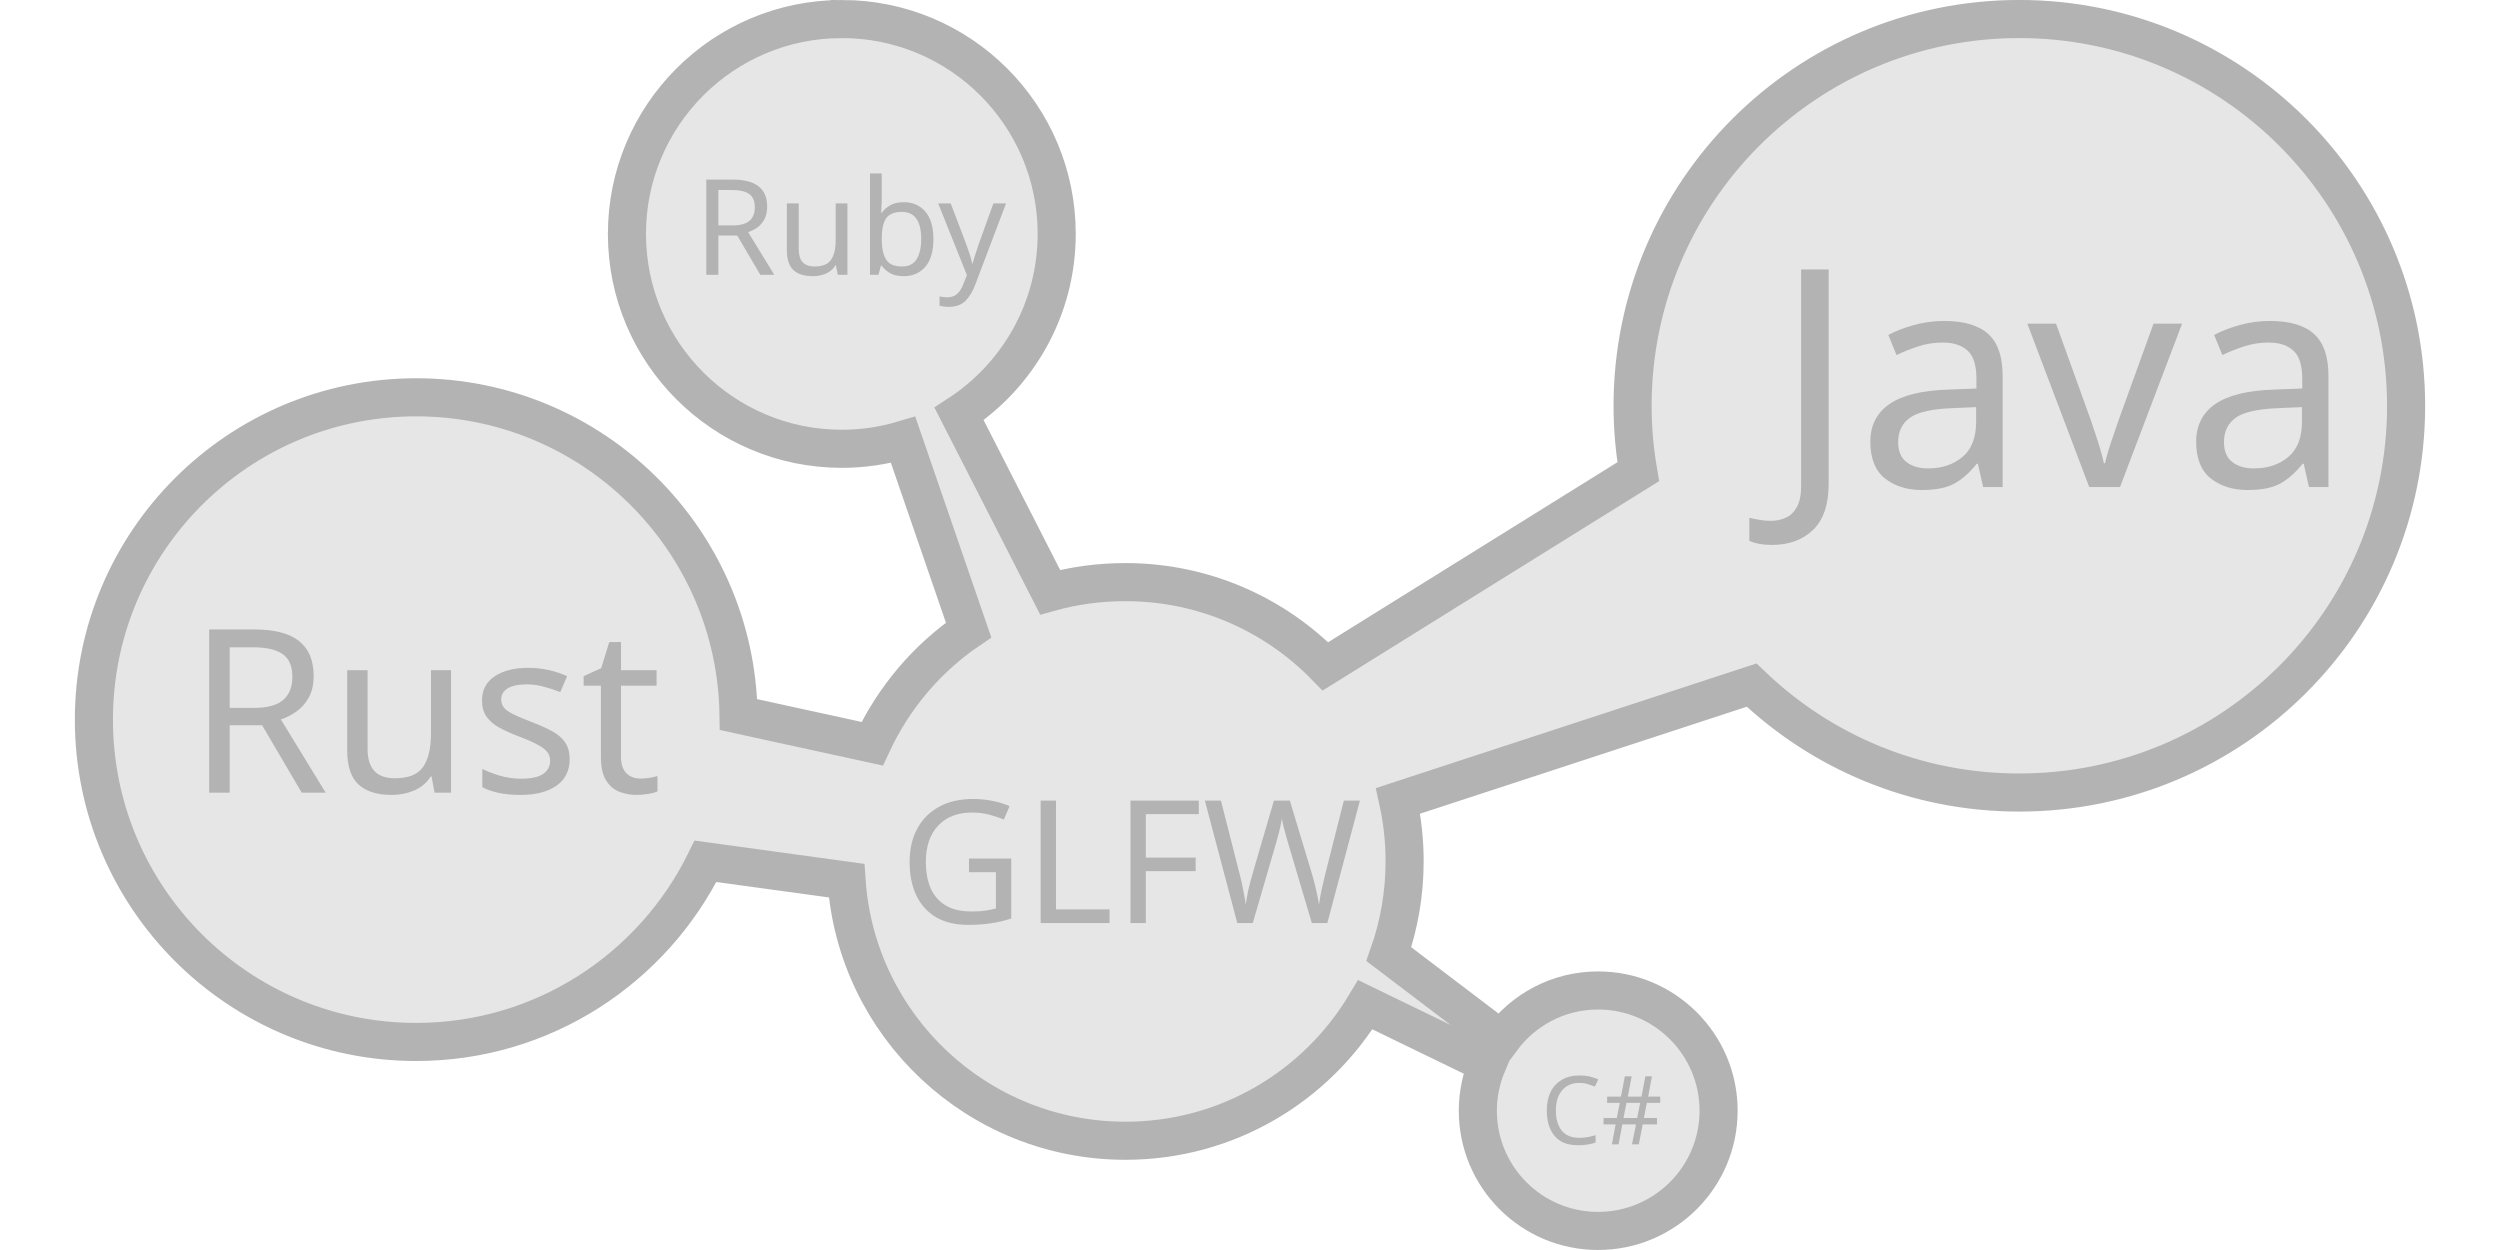
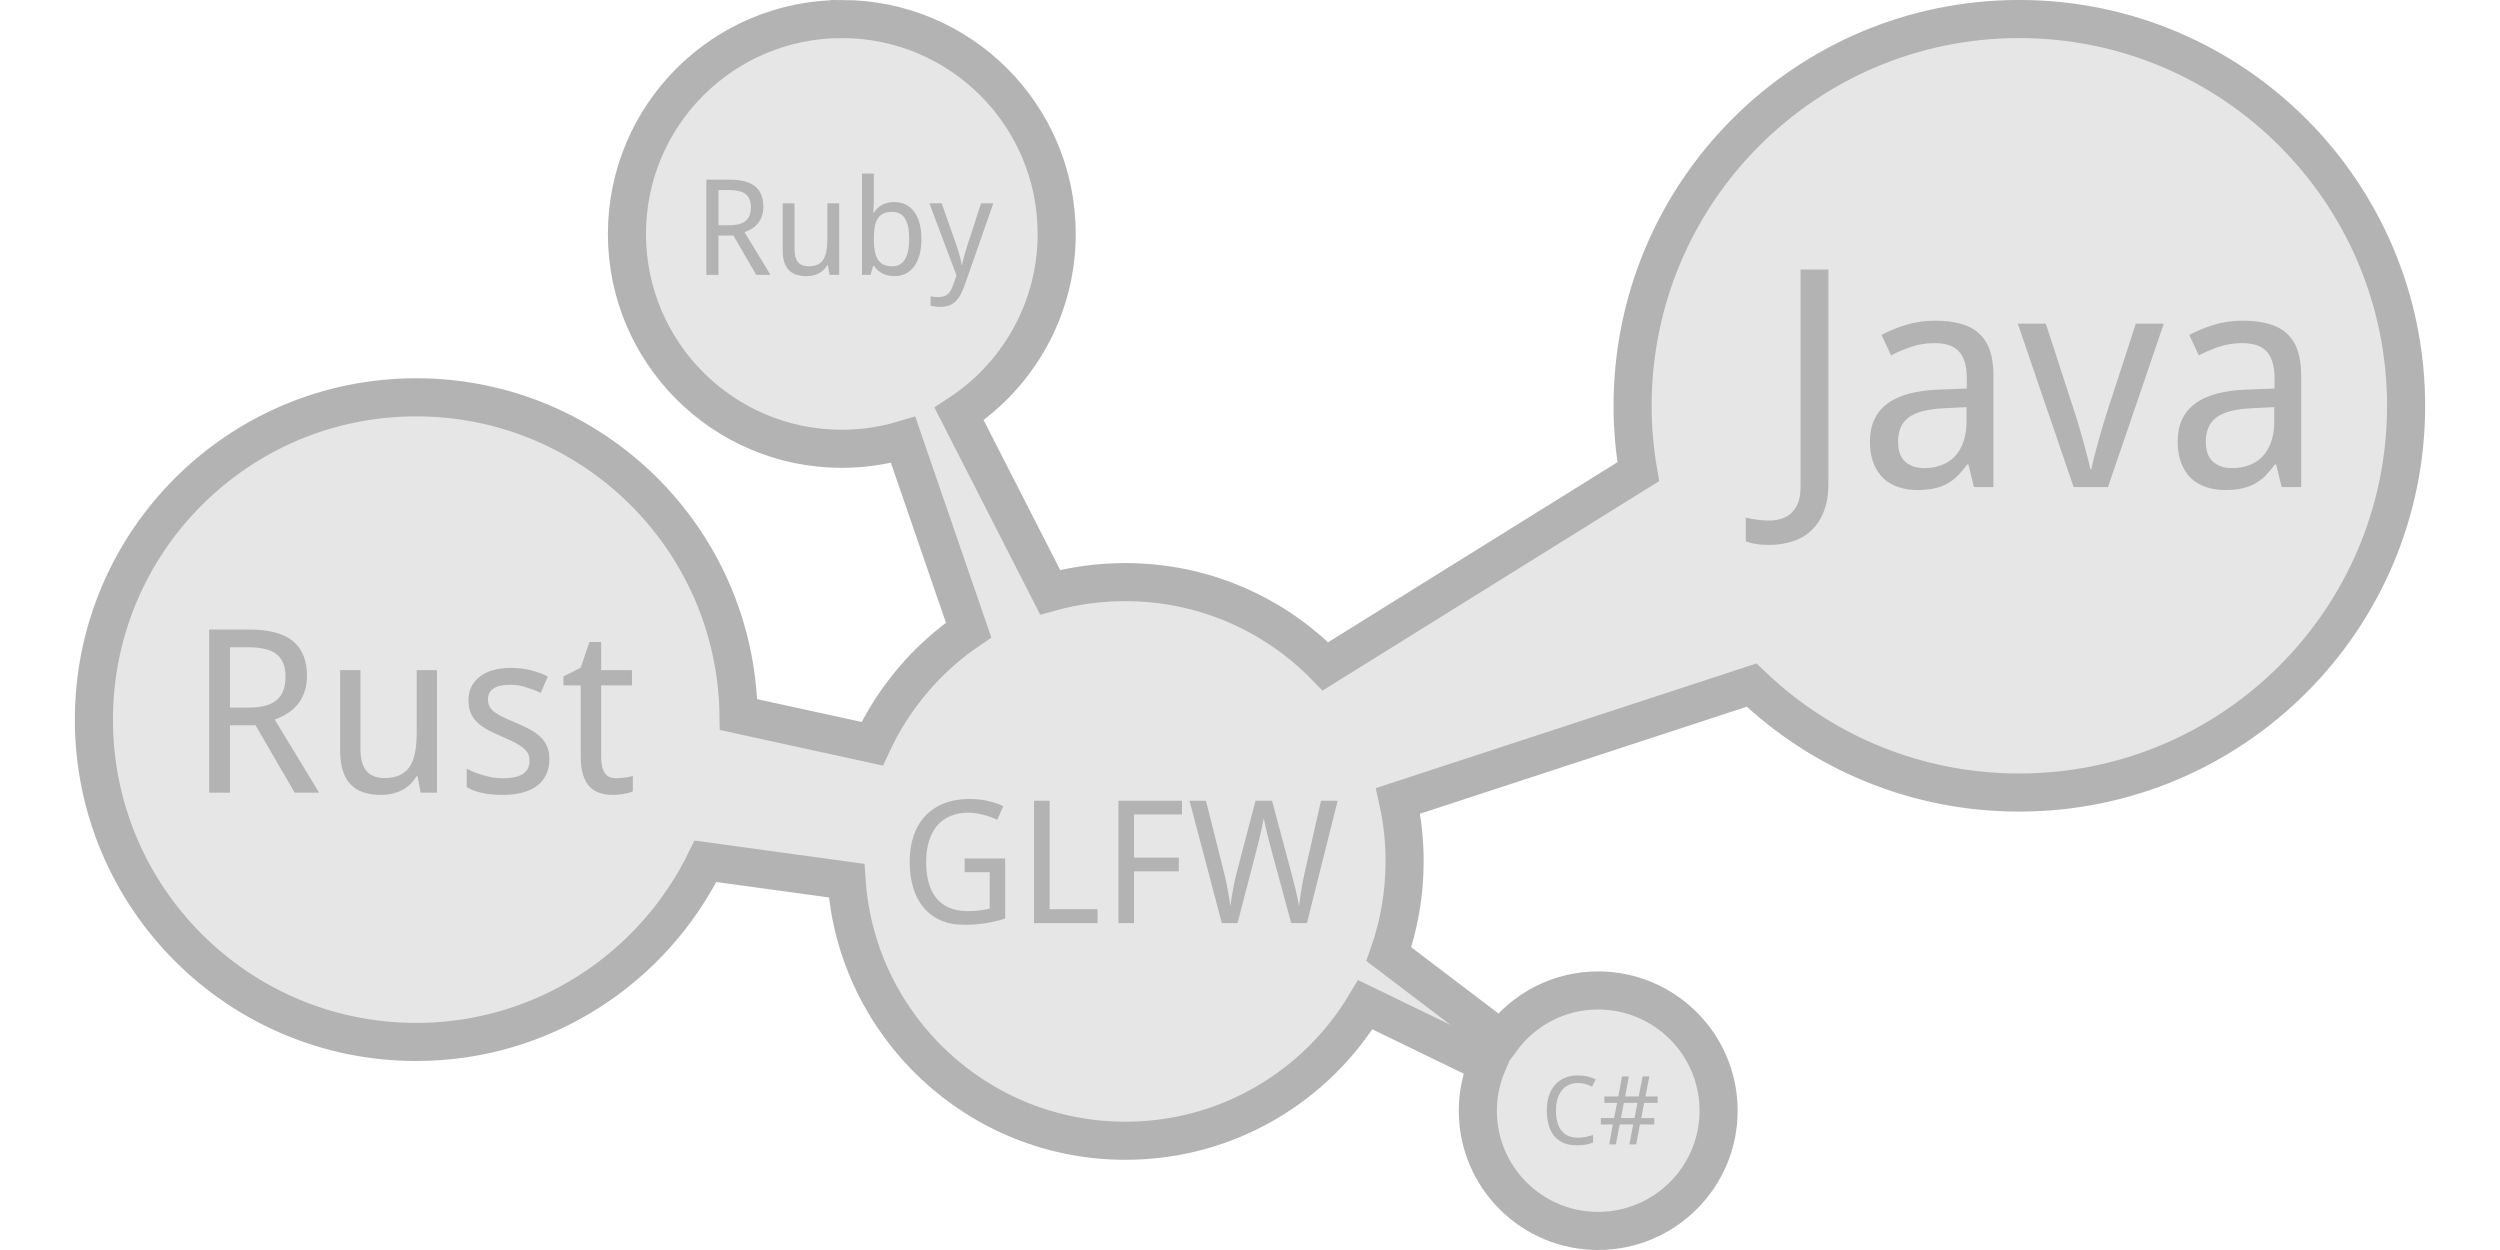
<svg xmlns="http://www.w3.org/2000/svg" width="160" height="80" id="svg3484" version="1.1">
  <defs id="defs3486" />
  <g id="layer1" transform="translate(0,-972.3622)">
    <g id="g4532" transform="matrix(0.6095238,0,0,0.6095238,-233.6893,-60.23412)">
      <path id="path3424-76-5-1-1" d="m 471.787,1696.103 c -12.461,0 -22.562,10.101 -22.562,22.562 0,12.461 10.102,22.562 22.562,22.562 2.245,0 4.391,-0.327 6.438,-0.938 l 6.875,19.969 c -4.369,2.967 -7.875,7.108 -10.125,11.938 l -14.031,-3.063 c -0.284,-18.447 -15.33,-33.312 -33.844,-33.312 -18.691,-1e-4 -33.844,15.152 -33.844,33.844 0,18.692 15.152,33.844 33.844,33.844 13.345,0 24.864,-7.748 30.375,-18.969 l 14.812,2.031 c 1.037,15.258 13.76,27.312 29.281,27.312 10.697,0 20.063,-5.727 25.188,-14.281 l 12.812,6.219 c -0.639,1.512 -1,3.162 -1,4.906 0,6.978 5.647,12.625 12.625,12.625 6.978,0 12.656,-5.647 12.656,-12.625 0,-6.978 -5.678,-12.625 -12.656,-12.625 -4.176,0 -7.856,2.034 -10.156,5.156 l -11.812,-8.969 c 1.072,-3.047 1.656,-6.337 1.656,-9.75 0,-2.182 -0.235,-4.298 -0.688,-6.344 l 37.125,-12.156 c 7.296,6.998 17.186,11.281 28.094,11.281 22.43,0 40.625,-18.164 40.625,-40.594 0,-22.43 -18.195,-40.625 -40.625,-40.625 -22.43,0 -40.594,18.195 -40.594,40.625 0,2.355 0.209,4.661 0.594,6.906 l -32.844,20.438 c -5.327,-5.457 -12.772,-8.844 -21,-8.844 -2.737,0 -5.393,0.361 -7.906,1.062 l -9.562,-18.719 c 6.16,-4.028 10.25,-10.997 10.25,-18.906 0,-12.461 -10.102,-22.562 -22.562,-22.562 z" style="color:#000000;fill:#e6e6e6;fill-opacity:1;fill-rule:nonzero;stroke:#b3b3b3;stroke-width:4;stroke-miterlimit:4;stroke-opacity:1;stroke-dasharray:none;marker:none;visibility:visible;display:inline;overflow:visible;enable-background:accumulate" />
-       <text id="text4355-7-4" y="1791.029" x="477.814" style="font-size:12px;font-style:normal;font-variant:normal;font-weight:normal;font-stretch:normal;line-height:125%;letter-spacing:0px;word-spacing:0px;fill:#b3b3b3;fill-opacity:1;stroke:none;font-family:Droid Serif;-inkscape-font-specification:Droid Serif" xml:space="preserve">
-         <tspan style="font-size:18px;font-style:normal;font-variant:normal;font-weight:normal;font-stretch:normal;fill:#b3b3b3;font-family:Droid Sans;-inkscape-font-specification:Droid Sans" y="1791.029" x="477.814" id="tspan4357-1-6">GLFW</tspan>
-       </text>
-       <text id="text4355-7-4-2" y="1745.244" x="569.58" style="font-size:12px;font-style:normal;font-variant:normal;font-weight:normal;font-stretch:normal;line-height:125%;letter-spacing:0px;word-spacing:0px;fill:#b3b3b3;fill-opacity:1;stroke:none;font-family:Droid Serif;-inkscape-font-specification:Droid Serif" xml:space="preserve">
-         <tspan style="font-size:32px;font-style:normal;font-variant:normal;font-weight:normal;font-stretch:normal;fill:#b3b3b3;font-family:Droid Sans;-inkscape-font-specification:Droid Sans" y="1745.244" x="569.58" id="tspan4357-1-6-4">Java</tspan>
-       </text>
-       <text id="text4355-7-4-2-6" y="1777.334" x="403.032" style="font-size:12px;font-style:normal;font-variant:normal;font-weight:normal;font-stretch:normal;line-height:125%;letter-spacing:0px;word-spacing:0px;fill:#b3b3b3;fill-opacity:1;stroke:none;font-family:Droid Serif;-inkscape-font-specification:Droid Serif" xml:space="preserve">
-         <tspan style="font-size:24px;font-style:normal;font-variant:normal;font-weight:normal;font-stretch:normal;fill:#b3b3b3;font-family:Droid Sans;-inkscape-font-specification:Droid Sans" y="1777.334" x="403.032" id="tspan4357-1-6-4-2">Rust</tspan>
-       </text>
-       <text id="text4355-7-4-2-4" y="1814.262" x="545.2" style="font-size:12px;font-style:normal;font-variant:normal;font-weight:normal;font-stretch:normal;line-height:125%;letter-spacing:0px;word-spacing:0px;fill:#b3b3b3;fill-opacity:1;stroke:none;font-family:Droid Serif;-inkscape-font-specification:Droid Serif" xml:space="preserve">
-         <tspan style="font-size:10px;font-style:normal;font-variant:normal;font-weight:normal;font-stretch:normal;fill:#b3b3b3;font-family:Droid Sans;-inkscape-font-specification:Droid Sans" y="1814.262" x="545.2" id="tspan4357-1-6-4-7">C#</tspan>
-       </text>
-       <text id="text4355-7-4-2-6-0" y="1722.962" x="456.2" style="font-size:12px;font-style:normal;font-variant:normal;font-weight:normal;font-stretch:normal;line-height:125%;letter-spacing:0px;word-spacing:0px;fill:#b3b3b3;fill-opacity:1;stroke:none;font-family:Droid Serif;-inkscape-font-specification:Droid Serif" xml:space="preserve">
-         <tspan style="font-size:14px;font-style:normal;font-variant:normal;font-weight:normal;font-stretch:normal;fill:#b3b3b3;font-family:Droid Sans;-inkscape-font-specification:Droid Sans" y="1722.962" x="456.2" id="tspan4357-1-6-4-2-5">Ruby</tspan>
-       </text>
+       <g style="font-size:12px;font-style:normal;font-variant:normal;font-weight:normal;font-stretch:normal;line-height:125%;letter-spacing:0px;word-spacing:0px;fill:#b3b3b3;fill-opacity:1;stroke:none;font-family:Droid Serif;-inkscape-font-specification:Droid Serif" id="text4355-7-4">
+         <path d="m 484.687,1784.244 4.254,0 0,6.302 c -0.322,0.105 -0.647,0.199 -0.976,0.281 -0.328,0.082 -0.665,0.149 -1.011,0.202 -0.346,0.059 -0.709,0.102 -1.09,0.132 -0.381,0.029 -0.791,0.044 -1.23,0.044 -0.92,0 -1.734,-0.152 -2.443,-0.457 -0.709,-0.31 -1.307,-0.75 -1.793,-1.318 -0.486,-0.574 -0.855,-1.269 -1.107,-2.083 -0.252,-0.82 -0.378,-1.74 -0.378,-2.76 0,-1.008 0.138,-1.919 0.413,-2.733 0.281,-0.814 0.688,-1.506 1.222,-2.074 0.533,-0.574 1.189,-1.014 1.969,-1.318 0.785,-0.31 1.679,-0.466 2.681,-0.466 0.65,0 1.274,0.064 1.872,0.193 0.598,0.129 1.154,0.316 1.67,0.562 l -0.633,1.424 c -0.211,-0.1 -0.439,-0.193 -0.686,-0.281 -0.24,-0.088 -0.489,-0.164 -0.747,-0.229 -0.258,-0.07 -0.524,-0.126 -0.8,-0.167 -0.27,-0.041 -0.539,-0.062 -0.809,-0.062 -0.715,0 -1.348,0.12 -1.898,0.36 -0.551,0.234 -1.014,0.574 -1.389,1.02 -0.369,0.445 -0.65,0.987 -0.844,1.626 -0.193,0.639 -0.29,1.359 -0.29,2.162 0,0.762 0.079,1.459 0.237,2.092 0.164,0.633 0.422,1.178 0.773,1.635 0.352,0.457 0.806,0.811 1.362,1.063 0.557,0.252 1.228,0.378 2.013,0.378 0.258,0 0.492,-0.01 0.703,-0.018 0.217,-0.018 0.416,-0.038 0.598,-0.061 0.182,-0.024 0.352,-0.05 0.51,-0.079 0.164,-0.035 0.322,-0.067 0.475,-0.097 l 0,-3.832 -2.628,0 0,-1.441" style="font-size:18px;fill:#b3b3b3;font-family:Droid Sans;-inkscape-font-specification:Droid Sans" id="path3000" />
+         <path d="m 491.973,1791.029 0,-12.85 1.635,0 0,11.391 5.036,0 0,1.459 -6.671,0" style="font-size:18px;fill:#b3b3b3;font-family:Droid Sans;-inkscape-font-specification:Droid Sans" id="path3002" />
+         <path d="m 502.467,1791.029 -1.635,0 0,-12.85 6.671,0 0,1.441 -5.036,0 0,4.535 4.702,0 0,1.441 -4.702,0 0,5.432" style="font-size:18px;fill:#b3b3b3;font-family:Droid Sans;-inkscape-font-specification:Droid Sans" id="path3004" />
+         <path d="m 515.229,1778.18 1.731,0 2.013,7.523 c 0.088,0.328 0.173,0.656 0.255,0.984 0.088,0.328 0.167,0.647 0.237,0.958 0.076,0.305 0.141,0.595 0.193,0.87 0.059,0.275 0.105,0.524 0.141,0.747 0.023,-0.223 0.053,-0.466 0.088,-0.73 0.035,-0.264 0.076,-0.539 0.123,-0.826 0.047,-0.293 0.097,-0.589 0.149,-0.888 0.059,-0.305 0.12,-0.601 0.185,-0.888 l 1.758,-7.752 1.749,0 -3.226,12.85 -1.652,0 -2.232,-8.244 c -0.082,-0.299 -0.161,-0.607 -0.237,-0.923 -0.076,-0.316 -0.146,-0.612 -0.211,-0.888 -0.07,-0.322 -0.138,-0.636 -0.202,-0.94 -0.065,0.299 -0.129,0.609 -0.193,0.932 -0.059,0.275 -0.126,0.577 -0.202,0.905 -0.07,0.328 -0.146,0.65 -0.229,0.967 l -2.127,8.191 -1.652,0 -3.393,-12.85 1.731,0 1.96,7.814 c 0.07,0.27 0.135,0.551 0.193,0.844 0.059,0.287 0.111,0.574 0.158,0.861 0.053,0.287 0.1,0.566 0.141,0.835 0.041,0.264 0.076,0.507 0.105,0.73 0.029,-0.217 0.064,-0.469 0.105,-0.756 0.047,-0.287 0.1,-0.589 0.158,-0.905 0.059,-0.316 0.12,-0.636 0.185,-0.958 0.07,-0.328 0.144,-0.636 0.22,-0.923 l 1.978,-7.541" style="font-size:18px;fill:#b3b3b3;font-family:Droid Sans;-inkscape-font-specification:Droid Sans" id="path3006" />
+       </g>
+       <g style="font-size:12px;font-style:normal;font-variant:normal;font-weight:normal;font-stretch:normal;line-height:125%;letter-spacing:0px;word-spacing:0px;fill:#b3b3b3;fill-opacity:1;stroke:none;font-family:Droid Serif;-inkscape-font-specification:Droid Serif" id="text4355-7-4-2">
+         <path d="m 569.126,1751.322 c -0.531,0 -0.995,-0.036 -1.391,-0.109 -0.396,-0.062 -0.74,-0.151 -1.031,-0.266 l 0,-2.5 c 0.354,0.094 0.734,0.167 1.141,0.219 0.406,0.062 0.844,0.094 1.312,0.094 0.385,0 0.771,-0.052 1.156,-0.156 0.396,-0.094 0.75,-0.271 1.062,-0.531 0.323,-0.26 0.583,-0.62 0.781,-1.078 0.198,-0.458 0.297,-1.042 0.297,-1.75 l 0,-22.844 2.922,0 0,22.531 c 0,1.094 -0.156,2.042 -0.469,2.844 -0.302,0.802 -0.729,1.464 -1.281,1.984 -0.542,0.531 -1.198,0.922 -1.969,1.172 -0.76,0.26 -1.604,0.391 -2.531,0.391" style="font-size:32px;fill:#b3b3b3;font-family:Droid Sans;-inkscape-font-specification:Droid Sans" id="path3027" />
+         <path d="m 590.658,1745.244 -0.578,-2.375 -0.125,0 c -0.344,0.469 -0.688,0.875 -1.031,1.219 -0.344,0.333 -0.719,0.609 -1.125,0.828 -0.406,0.219 -0.859,0.38 -1.359,0.484 -0.5,0.104 -1.078,0.156 -1.734,0.156 -0.719,0 -1.38,-0.104 -1.984,-0.312 -0.604,-0.198 -1.13,-0.505 -1.578,-0.922 -0.438,-0.427 -0.781,-0.958 -1.031,-1.594 -0.25,-0.646 -0.375,-1.406 -0.375,-2.281 0,-1.708 0.599,-3.021 1.797,-3.938 1.208,-0.917 3.042,-1.417 5.5,-1.5 l 2.875,-0.109 0,-1.078 c -10e-6,-0.698 -0.078,-1.281 -0.234,-1.75 -0.146,-0.469 -0.365,-0.844 -0.656,-1.125 -0.281,-0.292 -0.635,-0.5 -1.062,-0.625 -0.417,-0.125 -0.896,-0.187 -1.438,-0.188 -0.865,10e-5 -1.672,0.125 -2.422,0.375 -0.74,0.25 -1.453,0.552 -2.141,0.906 l -1,-2.141 c 0.771,-0.417 1.63,-0.771 2.578,-1.062 0.948,-0.292 1.943,-0.438 2.984,-0.438 1.062,0 1.979,0.109 2.75,0.328 0.781,0.208 1.422,0.547 1.922,1.016 0.51,0.458 0.891,1.047 1.141,1.766 0.25,0.719 0.375,1.589 0.375,2.609 l 0,11.75 -2.047,0 m -5.219,-1.984 c 0.635,0 1.224,-0.099 1.766,-0.297 0.542,-0.198 1.01,-0.495 1.406,-0.891 0.396,-0.406 0.703,-0.911 0.922,-1.516 0.229,-0.615 0.344,-1.333 0.344,-2.156 l 0,-1.547 -2.234,0.109 c -0.938,0.042 -1.724,0.146 -2.359,0.312 -0.635,0.167 -1.146,0.401 -1.531,0.703 -0.375,0.292 -0.646,0.651 -0.812,1.078 -0.167,0.417 -0.25,0.891 -0.25,1.422 0,0.958 0.25,1.661 0.75,2.109 0.51,0.448 1.177,0.672 2,0.672" style="font-size:32px;fill:#b3b3b3;font-family:Droid Sans;-inkscape-font-specification:Droid Sans" id="path3029" />
+         <path d="m 601.126,1745.244 -5.859,-17.156 2.938,0 3.109,9.547 c 0.115,0.344 0.25,0.786 0.406,1.328 0.156,0.542 0.312,1.094 0.469,1.656 0.156,0.562 0.297,1.094 0.422,1.594 0.135,0.5 0.224,0.88 0.266,1.141 l 0.109,0 c 0.052,-0.26 0.141,-0.641 0.266,-1.141 0.125,-0.5 0.266,-1.031 0.422,-1.594 0.156,-0.562 0.312,-1.115 0.469,-1.656 0.156,-0.542 0.292,-0.984 0.406,-1.328 l 3.109,-9.547 2.938,0 -5.859,17.156 -3.609,0" style="font-size:32px;fill:#b3b3b3;font-family:Droid Sans;-inkscape-font-specification:Droid Sans" id="path3031" />
+         <path d="m 622.97,1745.244 -0.578,-2.375 -0.125,0 c -0.344,0.469 -0.688,0.875 -1.031,1.219 -0.344,0.333 -0.719,0.609 -1.125,0.828 -0.406,0.219 -0.859,0.38 -1.359,0.484 -0.5,0.104 -1.078,0.156 -1.734,0.156 -0.719,0 -1.38,-0.104 -1.984,-0.312 -0.604,-0.198 -1.13,-0.505 -1.578,-0.922 -0.438,-0.427 -0.781,-0.958 -1.031,-1.594 -0.25,-0.646 -0.375,-1.406 -0.375,-2.281 0,-1.708 0.599,-3.021 1.797,-3.938 1.208,-0.917 3.042,-1.417 5.5,-1.5 l 2.875,-0.109 0,-1.078 c -10e-6,-0.698 -0.078,-1.281 -0.234,-1.75 -0.146,-0.469 -0.365,-0.844 -0.656,-1.125 -0.281,-0.292 -0.635,-0.5 -1.062,-0.625 -0.417,-0.125 -0.896,-0.187 -1.438,-0.188 -0.865,10e-5 -1.672,0.125 -2.422,0.375 -0.74,0.25 -1.453,0.552 -2.141,0.906 l -1,-2.141 c 0.771,-0.417 1.63,-0.771 2.578,-1.062 0.948,-0.292 1.943,-0.438 2.984,-0.438 1.062,0 1.979,0.109 2.75,0.328 0.781,0.208 1.422,0.547 1.922,1.016 0.51,0.458 0.891,1.047 1.141,1.766 0.25,0.719 0.375,1.589 0.375,2.609 l 0,11.75 -2.047,0 m -5.219,-1.984 c 0.635,0 1.224,-0.099 1.766,-0.297 0.542,-0.198 1.01,-0.495 1.406,-0.891 0.396,-0.406 0.703,-0.911 0.922,-1.516 0.229,-0.615 0.344,-1.333 0.344,-2.156 l 0,-1.547 -2.234,0.109 c -0.938,0.042 -1.724,0.146 -2.359,0.312 -0.635,0.167 -1.146,0.401 -1.531,0.703 -0.375,0.292 -0.646,0.651 -0.812,1.078 -0.167,0.417 -0.25,0.891 -0.25,1.422 0,0.958 0.25,1.661 0.75,2.109 0.51,0.448 1.177,0.672 2,0.672" style="font-size:32px;fill:#b3b3b3;font-family:Droid Sans;-inkscape-font-specification:Droid Sans" id="path3033" />
+       </g>
+       <g style="font-size:12px;font-style:normal;font-variant:normal;font-weight:normal;font-stretch:normal;line-height:125%;letter-spacing:0px;word-spacing:0px;fill:#b3b3b3;fill-opacity:1;stroke:none;font-family:Droid Serif;-inkscape-font-specification:Droid Serif" id="text4355-7-4-2-6">
+         <path d="m 407.543,1770.256 0,7.078 -2.18,0 0,-17.133 4.172,0 c 2.078,0 3.613,0.402 4.605,1.207 0.992,0.805 1.488,2.023 1.488,3.656 -1e-5,0.68 -0.098,1.274 -0.293,1.781 -0.188,0.508 -0.441,0.945 -0.762,1.312 -0.313,0.359 -0.672,0.66 -1.078,0.902 -0.406,0.242 -0.824,0.441 -1.254,0.598 l 4.664,7.676 -2.566,0 -4.113,-7.078 -2.684,0 m 0,-1.851 1.922,0 c 0.703,0 1.301,-0.066 1.793,-0.199 0.492,-0.141 0.895,-0.344 1.207,-0.609 0.32,-0.274 0.551,-0.609 0.691,-1.008 0.148,-0.406 0.223,-0.879 0.223,-1.418 -1e-5,-0.562 -0.082,-1.039 -0.246,-1.43 -0.156,-0.391 -0.398,-0.711 -0.727,-0.961 -0.32,-0.25 -0.73,-0.43 -1.23,-0.539 -0.492,-0.117 -1.078,-0.176 -1.758,-0.176 l -1.875,0 0,6.34" style="font-size:24px;fill:#b3b3b3;font-family:Droid Sans;-inkscape-font-specification:Droid Sans" id="path3009" />
+         <path d="m 427.559,1777.334 -0.316,-1.723 -0.117,0 c -0.195,0.336 -0.43,0.629 -0.703,0.879 -0.266,0.242 -0.559,0.445 -0.879,0.609 -0.32,0.156 -0.66,0.273 -1.02,0.351 -0.359,0.078 -0.727,0.117 -1.102,0.117 -0.711,0 -1.336,-0.09 -1.875,-0.27 -0.539,-0.18 -0.988,-0.461 -1.348,-0.844 -0.359,-0.383 -0.633,-0.871 -0.82,-1.465 -0.18,-0.594 -0.27,-1.301 -0.27,-2.121 l 0,-8.402 2.133,0 0,8.285 c 0,1.016 0.207,1.777 0.621,2.285 0.414,0.508 1.055,0.762 1.922,0.762 0.633,0 1.164,-0.102 1.594,-0.305 0.43,-0.203 0.773,-0.5 1.031,-0.891 0.266,-0.399 0.453,-0.887 0.562,-1.465 0.117,-0.578 0.176,-1.242 0.176,-1.992 l 0,-6.68 2.133,0 0,12.867 -1.723,0" style="font-size:24px;fill:#b3b3b3;font-family:Droid Sans;-inkscape-font-specification:Droid Sans" id="path3011" />
+         <path d="m 441.082,1773.806 c -1e-5,0.625 -0.113,1.172 -0.34,1.641 -0.227,0.469 -0.555,0.863 -0.984,1.184 -0.422,0.312 -0.934,0.547 -1.535,0.703 -0.602,0.156 -1.277,0.234 -2.027,0.234 -0.852,0 -1.582,-0.07 -2.191,-0.211 -0.609,-0.133 -1.145,-0.332 -1.605,-0.598 l 0,-1.945 c 0.242,0.125 0.512,0.25 0.809,0.375 0.297,0.117 0.609,0.223 0.938,0.316 0.328,0.094 0.664,0.172 1.008,0.234 0.352,0.055 0.699,0.082 1.043,0.082 0.508,0 0.937,-0.043 1.289,-0.129 0.359,-0.086 0.648,-0.207 0.867,-0.363 0.227,-0.164 0.391,-0.359 0.492,-0.586 0.102,-0.234 0.152,-0.492 0.152,-0.773 -1e-5,-0.242 -0.039,-0.461 -0.117,-0.656 -0.078,-0.195 -0.223,-0.387 -0.434,-0.574 -0.203,-0.195 -0.484,-0.391 -0.844,-0.586 -0.359,-0.195 -0.82,-0.414 -1.383,-0.656 -0.563,-0.242 -1.07,-0.48 -1.523,-0.715 -0.445,-0.234 -0.824,-0.496 -1.137,-0.785 -0.312,-0.289 -0.555,-0.621 -0.727,-0.996 -0.164,-0.383 -0.246,-0.836 -0.246,-1.359 0,-0.547 0.105,-1.031 0.316,-1.453 0.219,-0.43 0.523,-0.789 0.914,-1.078 0.391,-0.289 0.859,-0.508 1.406,-0.656 0.547,-0.148 1.156,-0.223 1.828,-0.223 0.758,0 1.449,0.082 2.074,0.246 0.633,0.164 1.23,0.379 1.793,0.644 l -0.738,1.723 c -0.508,-0.227 -1.031,-0.422 -1.57,-0.586 -0.531,-0.172 -1.074,-0.258 -1.629,-0.258 -0.797,0 -1.387,0.133 -1.77,0.398 -0.383,0.258 -0.574,0.629 -0.574,1.113 0,0.274 0.043,0.512 0.129,0.715 0.094,0.203 0.25,0.395 0.469,0.574 0.219,0.18 0.512,0.363 0.879,0.551 0.367,0.18 0.824,0.383 1.371,0.609 0.562,0.234 1.062,0.469 1.5,0.703 0.445,0.234 0.824,0.5 1.137,0.797 0.312,0.289 0.551,0.621 0.715,0.996 0.164,0.375 0.246,0.824 0.246,1.348" style="font-size:24px;fill:#b3b3b3;font-family:Droid Sans;-inkscape-font-specification:Droid Sans" id="path3013" />
+         <path d="m 448.102,1775.822 c 0.141,0 0.297,-0.01 0.469,-0.023 0.18,-0.016 0.352,-0.035 0.516,-0.059 0.164,-0.023 0.312,-0.051 0.445,-0.082 0.141,-0.031 0.246,-0.059 0.316,-0.082 l 0,1.617 c -0.102,0.047 -0.23,0.094 -0.387,0.141 -0.156,0.047 -0.328,0.086 -0.516,0.117 -0.188,0.039 -0.383,0.066 -0.586,0.082 -0.203,0.023 -0.402,0.035 -0.598,0.035 -0.484,0 -0.934,-0.062 -1.348,-0.188 -0.414,-0.125 -0.773,-0.34 -1.078,-0.644 -0.297,-0.305 -0.531,-0.715 -0.703,-1.23 -0.172,-0.523 -0.258,-1.18 -0.258,-1.969 l 0,-7.465 -1.816,0 0,-0.949 1.816,-0.914 0.914,-2.695 1.23,0 0,2.953 3.234,0 0,1.605 -3.234,0 0,7.465 c -1e-5,0.758 0.121,1.328 0.363,1.711 0.25,0.383 0.656,0.574 1.219,0.574" style="font-size:24px;fill:#b3b3b3;font-family:Droid Sans;-inkscape-font-specification:Droid Sans" id="path3015" />
+       </g>
+       <g style="font-size:12px;font-style:normal;font-variant:normal;font-weight:normal;font-stretch:normal;line-height:125%;letter-spacing:0px;word-spacing:0px;fill:#b3b3b3;fill-opacity:1;stroke:none;font-family:Droid Serif;-inkscape-font-specification:Droid Serif" id="text4355-7-4-2-4">
+         <path d="m 549.072,1807.821 c -0.348,0 -0.664,0.067 -0.947,0.2 -0.283,0.13 -0.526,0.319 -0.728,0.566 -0.199,0.247 -0.353,0.548 -0.464,0.903 -0.107,0.355 -0.161,0.755 -0.161,1.201 0,0.459 0.047,0.868 0.142,1.226 0.098,0.355 0.243,0.654 0.435,0.898 0.192,0.244 0.431,0.43 0.718,0.557 0.286,0.127 0.622,0.191 1.006,0.191 0.29,0 0.565,-0.028 0.825,-0.083 0.26,-0.058 0.518,-0.125 0.771,-0.2 l 0,0.791 c -0.127,0.049 -0.254,0.093 -0.381,0.132 -0.127,0.036 -0.26,0.065 -0.4,0.088 -0.137,0.023 -0.285,0.039 -0.444,0.049 -0.156,0.013 -0.33,0.02 -0.522,0.02 -0.534,0 -0.996,-0.088 -1.387,-0.264 -0.391,-0.176 -0.715,-0.425 -0.972,-0.747 -0.254,-0.322 -0.443,-0.71 -0.566,-1.162 -0.124,-0.453 -0.186,-0.954 -0.186,-1.504 0,-0.54 0.07,-1.035 0.21,-1.484 0.143,-0.449 0.352,-0.835 0.625,-1.157 0.277,-0.322 0.618,-0.573 1.025,-0.752 0.407,-0.179 0.874,-0.269 1.401,-0.269 0.352,0 0.687,0.036 1.006,0.107 0.319,0.072 0.607,0.176 0.864,0.312 l -0.381,0.762 c -0.205,-0.104 -0.428,-0.194 -0.669,-0.269 -0.241,-0.075 -0.514,-0.112 -0.82,-0.112" style="font-size:10px;fill:#b3b3b3;font-family:Droid Sans;-inkscape-font-specification:Droid Sans" id="path2995" />
+         <path d="m 556.035,1809.901 -0.308,1.602 1.367,0 0,0.669 -1.499,0 -0.4,2.09 -0.718,0 0.41,-2.09 -1.421,0 -0.4,2.09 -0.703,0 0.381,-2.09 -1.26,0 0,-0.669 1.392,0 0.317,-1.602 -1.338,0 0,-0.669 1.46,0 0.4,-2.109 0.718,0 -0.4,2.109 1.431,0 0.41,-2.109 0.703,0 -0.41,2.109 1.279,0 0,0.669 -1.411,0 m -2.441,1.602 1.421,0 0.312,-1.602 -1.421,0 -0.312,1.602" style="font-size:10px;fill:#b3b3b3;font-family:Droid Sans;-inkscape-font-specification:Droid Sans" id="path2997" />
+       </g>
+       <g style="font-size:12px;font-style:normal;font-variant:normal;font-weight:normal;font-stretch:normal;line-height:125%;letter-spacing:0px;word-spacing:0px;fill:#b3b3b3;fill-opacity:1;stroke:none;font-family:Droid Serif;-inkscape-font-specification:Droid Serif" id="text4355-7-4-2-6-0">
+         <path d="m 458.832,1718.833 0,4.129 -1.271,0 0,-9.994 2.434,0 c 1.212,0 2.108,0.235 2.687,0.704 0.579,0.469 0.868,1.18 0.868,2.133 -10e-6,0.397 -0.057,0.743 -0.171,1.039 -0.109,0.296 -0.257,0.551 -0.444,0.766 -0.182,0.21 -0.392,0.385 -0.629,0.526 -0.237,0.141 -0.481,0.258 -0.731,0.349 l 2.721,4.478 -1.497,0 -2.399,-4.129 -1.565,0 m 0,-1.08 1.121,0 c 0.41,0 0.759,-0.039 1.046,-0.116 0.287,-0.082 0.522,-0.201 0.704,-0.355 0.187,-0.16 0.321,-0.355 0.403,-0.588 0.087,-0.237 0.13,-0.513 0.13,-0.827 -10e-6,-0.328 -0.048,-0.606 -0.144,-0.834 -0.091,-0.228 -0.232,-0.415 -0.424,-0.56 -0.187,-0.146 -0.426,-0.251 -0.718,-0.315 -0.287,-0.068 -0.629,-0.102 -1.025,-0.102 l -1.094,0 0,3.698" style="font-size:14px;fill:#b3b3b3;font-family:Droid Sans;-inkscape-font-specification:Droid Sans" id="path3018" />
+         <path d="m 470.508,1722.962 -0.185,-1.005 -0.068,0 c -0.114,0.196 -0.251,0.367 -0.41,0.513 -0.155,0.141 -0.326,0.26 -0.513,0.355 -0.187,0.091 -0.385,0.16 -0.595,0.205 -0.21,0.046 -0.424,0.068 -0.643,0.068 -0.415,0 -0.779,-0.052 -1.094,-0.157 -0.314,-0.105 -0.577,-0.269 -0.786,-0.492 -0.21,-0.223 -0.369,-0.508 -0.479,-0.855 -0.105,-0.346 -0.157,-0.759 -0.157,-1.237 l 0,-4.901 1.244,0 0,4.833 c 0,0.593 0.121,1.037 0.362,1.333 0.242,0.296 0.615,0.444 1.121,0.444 0.369,0 0.679,-0.059 0.93,-0.178 0.251,-0.118 0.451,-0.292 0.602,-0.519 0.155,-0.232 0.264,-0.517 0.328,-0.855 0.068,-0.337 0.103,-0.725 0.103,-1.162 l 0,-3.897 1.244,0 0,7.506 -1.005,0" style="font-size:14px;fill:#b3b3b3;font-family:Droid Sans;-inkscape-font-specification:Droid Sans" id="path3020" />
+         <path d="m 477.296,1715.319 c 0.428,0 0.818,0.082 1.169,0.246 0.351,0.164 0.649,0.41 0.895,0.738 0.251,0.324 0.444,0.727 0.581,1.21 0.137,0.483 0.205,1.044 0.205,1.682 -10e-6,0.643 -0.068,1.208 -0.205,1.695 -0.137,0.483 -0.33,0.889 -0.581,1.217 -0.246,0.328 -0.545,0.577 -0.895,0.745 -0.351,0.164 -0.741,0.246 -1.169,0.246 -0.269,0 -0.513,-0.03 -0.731,-0.089 -0.219,-0.059 -0.417,-0.137 -0.595,-0.232 -0.173,-0.1 -0.328,-0.216 -0.465,-0.349 -0.132,-0.132 -0.251,-0.271 -0.355,-0.417 l -0.082,0 -0.253,0.95 -0.909,0 0,-10.637 1.244,0 0,2.57 c -10e-6,0.16 -0.002,0.33 -0.007,0.513 -0.005,0.178 -0.011,0.344 -0.021,0.499 -0.009,0.182 -0.018,0.36 -0.027,0.533 l 0.055,0 c 0.105,-0.16 0.223,-0.308 0.355,-0.444 0.132,-0.137 0.285,-0.255 0.458,-0.355 0.178,-0.1 0.376,-0.178 0.595,-0.232 0.219,-0.059 0.465,-0.089 0.738,-0.089 m -0.239,1.032 c -0.365,0 -0.67,0.059 -0.916,0.178 -0.242,0.114 -0.438,0.289 -0.588,0.526 -0.146,0.237 -0.251,0.533 -0.314,0.889 -0.059,0.355 -0.089,0.772 -0.089,1.251 -10e-6,0.46 0.03,0.87 0.089,1.23 0.064,0.355 0.169,0.656 0.314,0.902 0.15,0.241 0.349,0.426 0.595,0.554 0.246,0.123 0.554,0.185 0.923,0.185 0.615,0 1.066,-0.248 1.354,-0.745 0.292,-0.497 0.437,-1.21 0.438,-2.14 -10e-6,-0.948 -0.146,-1.657 -0.438,-2.126 -0.287,-0.469 -0.743,-0.704 -1.367,-0.704" style="font-size:14px;fill:#b3b3b3;font-family:Droid Sans;-inkscape-font-specification:Droid Sans" id="path3022" />
+         <path d="m 480.987,1715.456 1.292,0 1.47,4.191 c 0.064,0.182 0.128,0.374 0.191,0.574 0.068,0.201 0.13,0.401 0.185,0.602 0.059,0.201 0.109,0.394 0.15,0.581 0.041,0.187 0.071,0.36 0.089,0.519 l 0.041,0 c 0.023,-0.114 0.059,-0.269 0.109,-0.465 0.05,-0.196 0.105,-0.403 0.164,-0.622 0.064,-0.223 0.128,-0.442 0.191,-0.656 0.068,-0.214 0.128,-0.397 0.178,-0.547 l 1.36,-4.177 1.285,0 -2.967,8.483 c -0.128,0.369 -0.267,0.7 -0.417,0.991 -0.146,0.296 -0.317,0.547 -0.513,0.752 -0.196,0.205 -0.426,0.362 -0.69,0.472 -0.264,0.114 -0.579,0.171 -0.943,0.171 -0.237,0 -0.442,-0.014 -0.615,-0.041 -0.173,-0.023 -0.321,-0.048 -0.444,-0.075 l 0,-0.991 c 0.096,0.023 0.216,0.041 0.362,0.055 0.146,0.018 0.298,0.027 0.458,0.027 0.219,0 0.408,-0.027 0.567,-0.082 0.16,-0.05 0.298,-0.125 0.417,-0.226 0.118,-0.1 0.219,-0.223 0.301,-0.369 0.087,-0.146 0.164,-0.312 0.232,-0.499 l 0.39,-1.094 -2.844,-7.574" style="font-size:14px;fill:#b3b3b3;font-family:Droid Sans;-inkscape-font-specification:Droid Sans" id="path3024" />
+       </g>
    </g>
  </g>
</svg>
